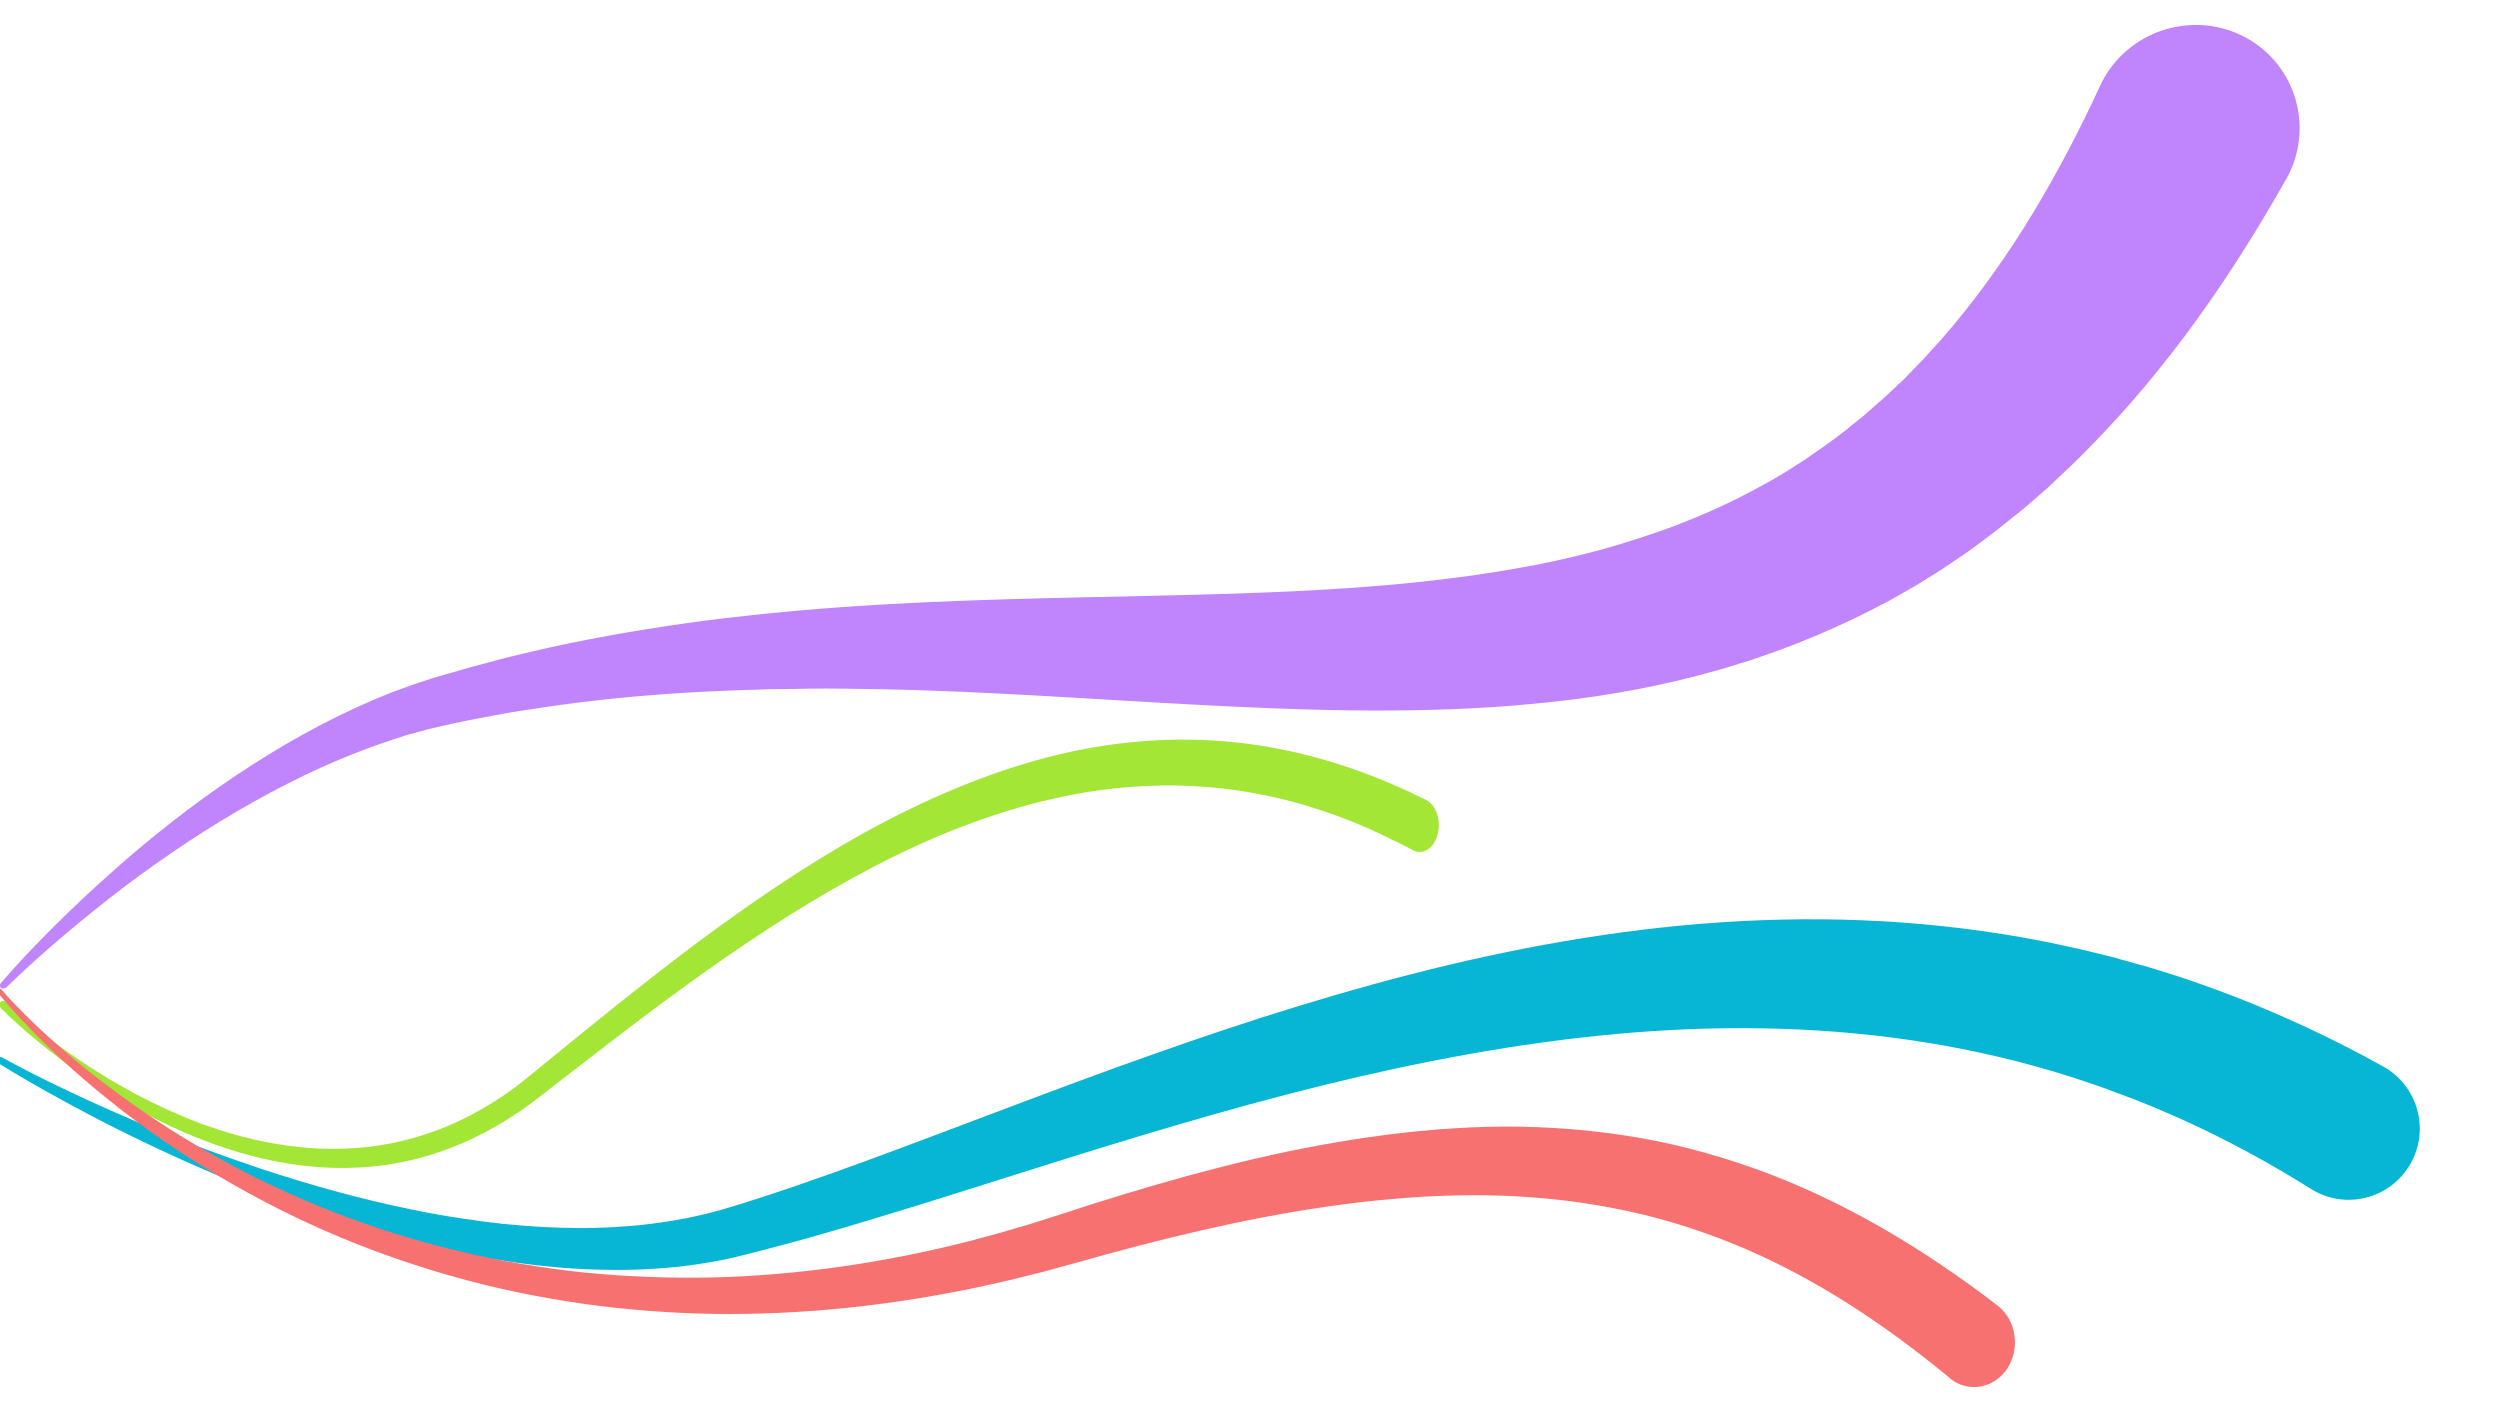
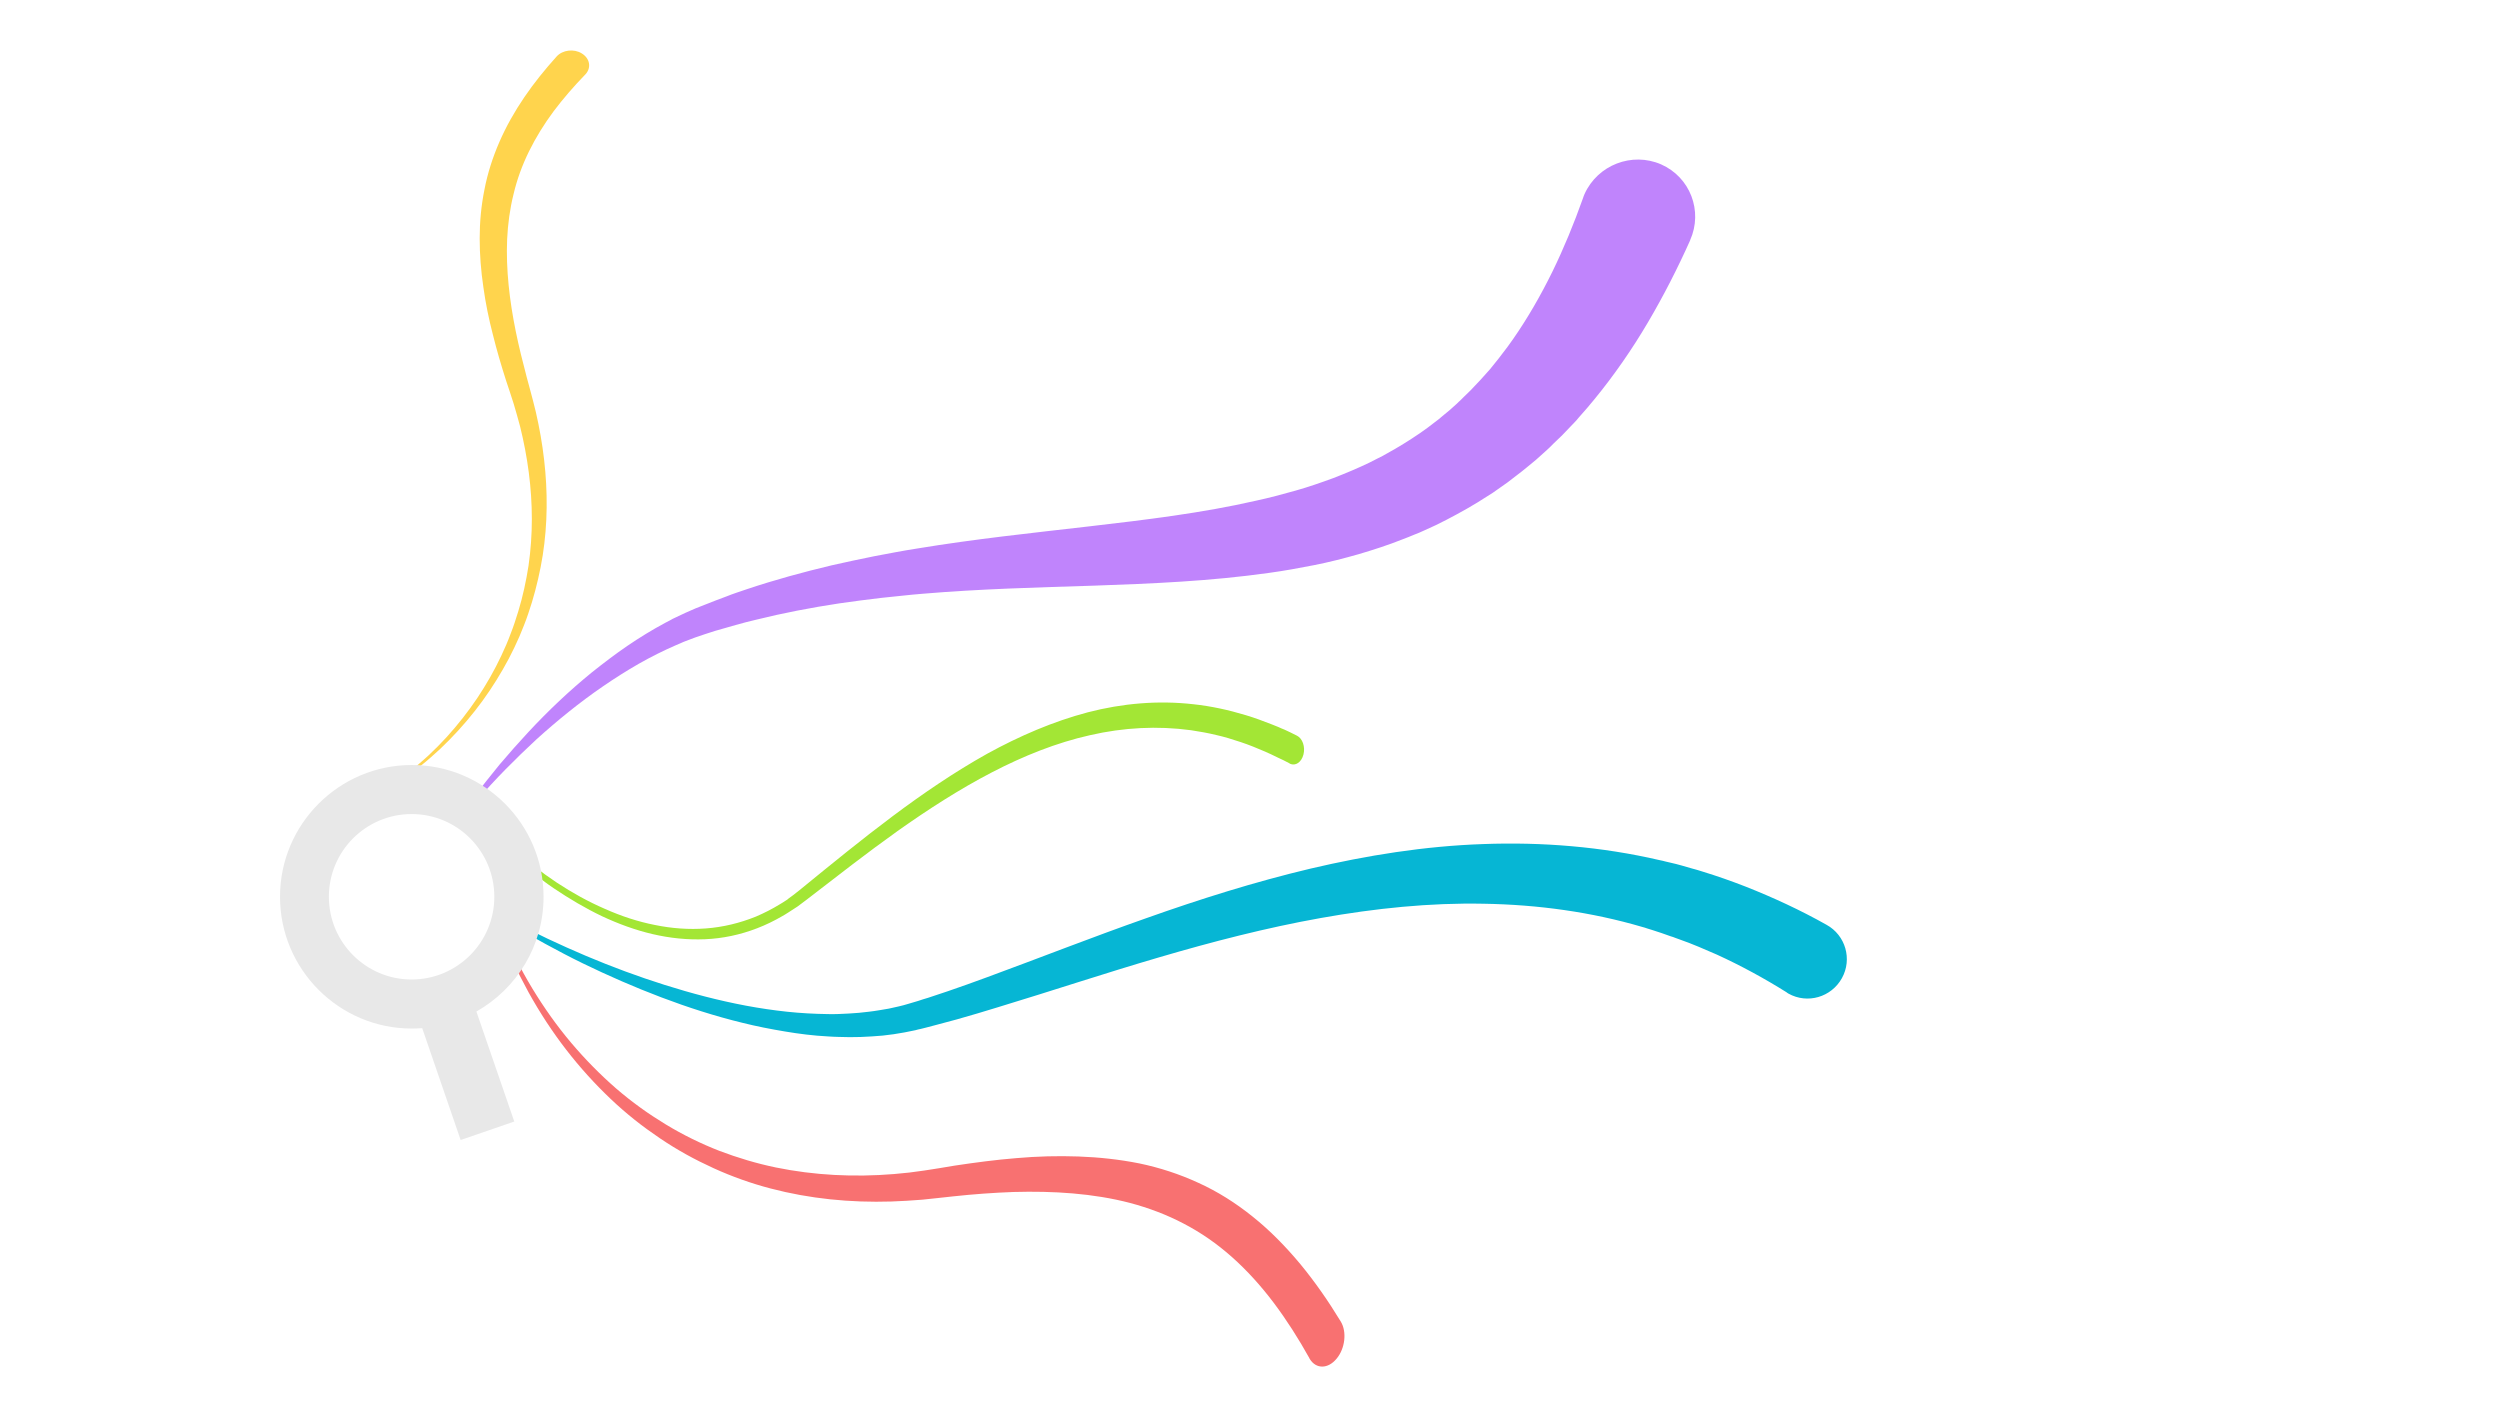
<svg xmlns="http://www.w3.org/2000/svg" version="1.1" id="Layer_1" x="0px" y="0px" viewBox="0 0 1366 768" style="enable-background:new 0 0 1366 768;" xml:space="preserve">
  <style type="text/css">
	.st0{fill:#A3E635;}
	.st1{fill:#06B6D4;}
	.st2{fill:#F87171;}
	.st3{fill:#C084FC;}
+ 	.st4{fill:#FFD44D;}
+ 	.st5{fill:#E8E8E8;}
</style>
-   <path class="st0" d="M3,547.3c3.4,3.3,7.1,6.4,10.7,9.5c3.6,3,7.4,6,11,8.9c7.4,5.7,15,11.2,22.7,16.2  c15.4,10.1,31.2,18.8,47.4,25.9c16.2,7.2,32.7,12.6,49.4,16s33.6,4.7,50.4,3.5s33.4-5.2,49.5-11.8c8-3.4,15.9-7.4,23.5-12.1  c1.9-1.1,3.8-2.4,5.7-3.6c1-0.6,1.9-1.3,2.8-1.9l2.8-2l2.8-2c0.9-0.7,1.8-1.4,2.7-2.1c1.8-1.4,3.6-2.8,5.5-4.4  c29.5-24.1,59.1-48.3,89.3-71c30.3-22.6,61.3-43.8,93.4-61.6c32.2-17.7,65.5-32.1,99.7-41c34.2-8.9,69.4-11.9,104.4-8  c8.7,0.9,17.4,2.4,26.1,4.2c8.7,1.8,17.3,4.1,25.9,6.7c8.6,2.6,17.1,5.7,25.5,9.1l6.3,2.6c2.1,0.9,4.2,1.9,6.3,2.8l3.1,1.4l3.1,1.5  l6.2,3c5.4,2.7,8.3,11,6.4,18.6c-1.9,7.6-7.8,11.6-13.3,9c-0.1,0-0.1-0.1-0.2-0.1l-0.2-0.2l-5.9-3l-3-1.5l-3-1.4  c-2-0.9-3.9-1.9-5.9-2.9l-5.9-2.7c-8-3.5-15.9-6.7-24.1-9.4c-8.1-2.7-16.2-5.2-24.4-7.1c-8.2-1.9-16.5-3.5-24.7-4.7  c-33.2-4.6-66.8-2.8-99.9,4.8c-33.1,7.5-65.7,20.4-97.4,36.9c-31.7,16.5-62.6,36.4-92.9,57.9c-30.3,21.5-60.1,44.9-90.1,68.1  c-1.9,1.4-3.8,2.9-5.7,4.3c-1,0.7-1.9,1.4-2.9,2.1l-3,2l-3,2c-1,0.7-2,1.3-3,1.9c-2,1.3-4,2.5-6,3.6c-8.1,4.7-16.3,8.7-24.8,11.9  c-16.8,6.5-34.2,10.1-51.6,10.8c-17.4,0.8-34.7-1.1-51.8-5.1c-17.1-4-33.8-10.1-50.1-17.7c-16.3-7.7-32.2-17.1-47.7-27.7  c-7.7-5.3-15.3-11-22.7-17.1c-3.7-3-7.4-6.1-11-9.3s-7.2-6.5-10.8-10.1c-0.8-0.8-1-2.4-0.4-3.5C1.1,546.8,2.1,546.6,3,547.3L3,547.3  z" />
-   <path class="st1" d="M1,577.7c12.1,6.7,24.6,12.9,37.1,18.8c12.6,6,25.2,11.6,38,17c25.6,10.8,51.6,20.5,77.9,28.8  c26.4,8.3,53.1,15.3,80.1,20.4c13.5,2.5,27,4.5,40.6,6c13.6,1.4,27.1,2.2,40.7,2.3c6.8,0.1,13.5-0.2,20.2-0.5  c6.7-0.4,13.4-0.9,20-1.8c6.6-0.8,13.2-1.9,19.7-3.1c6.5-1.4,12.9-2.8,19.2-4.7c1.6-0.5,3.1-0.9,4.8-1.4l4.9-1.5  c3.3-1,6.6-2.1,9.8-3.1c3.3-1.1,6.5-2.1,9.8-3.2l9.8-3.3c13.1-4.5,26.1-9.1,39.1-13.9c52.1-19.1,104-39.6,157-58.3  c53-18.8,106.9-35.9,162.4-49.1c55.5-13.1,112.5-22.2,170.6-24.3c58-2.2,117,2.6,174.5,16c1.8,0.4,3.6,0.8,5.4,1.3l5.4,1.3  c3.6,0.9,7.2,1.7,10.7,2.8l10.7,3l2.7,0.7l2.6,0.8l5.3,1.6c14.2,4.3,28.1,9.3,41.9,14.6c27.5,10.8,54.4,23.4,80.2,37.8  c18.8,10.4,25.6,34,15.2,52.8s-34,25.6-52.8,15.2c-0.6-0.3-1.2-0.7-1.7-1l-0.1-0.1c-22.2-13.9-45.2-26.4-69-37.3  c-11.9-5.3-24-10.5-36.3-14.9l-4.6-1.7l-2.3-0.9l-2.3-0.8l-9.3-3.2c-3.1-1.1-6.2-2-9.4-3l-4.7-1.5c-1.6-0.5-3.1-1-4.7-1.4  c-50.4-14.8-103.2-22.1-156.6-23c-53.4-1-107.4,4.5-161.1,14.1c-53.7,9.6-107,23.3-160,38.9c-53.1,15.5-105.9,33.1-159.6,49.4  c-13.4,4.1-26.9,8.1-40.4,11.9l-10.2,2.8c-3.4,0.9-6.8,1.8-10.2,2.7c-3.4,0.9-6.8,1.8-10.3,2.7l-5.1,1.3c-1.7,0.4-3.6,0.8-5.3,1.3  c-7.2,1.7-14.4,2.9-21.6,4c-7.2,1-14.5,1.8-21.7,2.2c-7.2,0.5-14.5,0.7-21.7,0.7c-7.2-0.1-14.4-0.2-21.6-0.7  c-14.3-0.8-28.5-2.5-42.6-4.8s-28-5.1-41.7-8.5c-27.5-6.7-54.4-15.4-80.7-25.3c-26.3-10-52-21.2-77.2-33.5  c-12.6-6.1-25-12.6-37.3-19.3s-24.4-13.6-36.3-21c-0.9-0.6-1.2-1.8-0.6-2.8C-1.1,577.5,0.1,577.2,1,577.7L1,577.7z" />
-   <path class="st2" d="M0.9,540.8c4,4.7,8.4,9.2,12.8,13.6c4.4,4.4,8.8,8.6,13.5,12.8c9.1,8.3,18.6,16.2,28.3,23.6  c19.4,14.9,39.7,28.4,60.8,40.2c21.1,11.9,42.8,22.2,65.1,30.9c11.1,4.4,22.3,8.3,33.7,11.9c11.3,3.6,22.8,6.7,34.3,9.5  c23,5.6,46.3,9.5,69.7,12c23.4,2.3,46.9,3.2,70.5,2.7c47-1.2,93.8-8.1,139.5-19.7l17.1-4.6l17-5l17-5.4l17.3-5.6  c23.1-7.3,46.4-14.1,69.9-20.1s47.4-11.1,71.6-14.9c24.2-3.8,48.6-6.3,73.2-7c24.6-0.6,49.5,0.8,74.2,4.5  c24.7,3.6,49.1,10,72.9,18.5s46.8,19.5,68.8,32.1c22.1,12.7,43.1,27,63.3,42.5c10.1,7.8,12.6,23,5.6,34.1  c-7.1,11.1-21,13.8-31.1,6.1c-0.2-0.2-0.4-0.3-0.5-0.5l-0.1-0.1c-18.4-15.2-37.5-29.3-57.2-41.7c-19.8-12.4-40.3-23.2-61.6-31.8  c-21.3-8.6-43.2-15.2-65.7-19.4c-22.4-4.3-45.3-6.5-68.4-6.9c-46.1-0.6-92.7,5.7-138.9,15.4c-23.1,4.9-46.1,10.6-69.1,16.9  l-17.2,4.8l-17.6,4.8l-17.7,4.4l-17.8,4c-47.6,10-96,15.2-144.4,14.5c-24.2-0.4-48.3-2.3-72.3-5.7c-24-3.5-47.8-8.4-71.1-15.1  c-11.7-3.3-23.2-7-34.7-11.1c-11.5-4.1-22.8-8.6-34-13.5c-22.3-9.8-44.1-21.2-65.1-34.1c-21-12.9-41.1-27.3-60.2-43.2  c-9.6-8-18.9-16.3-27.8-25c-4.5-4.4-8.8-8.8-13.1-13.4c-4.3-4.6-8.5-9.3-12.5-14.3c-0.5-0.6-0.5-1.6,0.1-2.1  C-0.5,540.1,0.3,540.1,0.9,540.8L0.9,540.8z" />
-   <path class="st3" d="M3.7,539.3c10.1-9.9,20.7-19.3,31.4-28.4c10.8-9.1,21.8-17.9,33-26.5c22.5-16.9,46-32.6,70.3-46.2  c12.2-6.8,24.6-13.2,37.2-18.9c12.7-5.7,25.5-10.8,38.5-15l4.9-1.6c1.6-0.5,3.2-1.1,4.9-1.5l9.8-2.7l9.9-2.3  c1.6-0.4,3.4-0.7,5.1-1.1l5.1-1.1c3.4-0.6,6.8-1.4,10.3-2l10.3-1.9c6.9-1.3,13.8-2.3,20.6-3.3c27.5-4.2,55.3-6.9,83.1-8.5  c13.9-0.8,27.8-1.3,41.8-1.7c7,0,14-0.2,21-0.3s13.9-0.1,21,0c55.9,0.4,112,4.2,168.8,7.5c56.8,3.2,114.5,6.2,173.8,3.2  c14.8-0.7,29.7-2,44.7-3.6c15-1.6,30-3.9,45-6.7c15-2.9,30.1-6.4,45-10.7c3.7-1,7.4-2.2,11.2-3.4l5.6-1.7l5.5-1.9  c3.7-1.3,7.4-2.5,11.1-3.9l11-4.2c14.6-5.9,29.1-12.4,43.1-19.8l5.2-2.7l5.2-2.9l10.3-5.9l10.1-6.3c1.7-1.1,3.3-2.1,5-3.2l5-3.4  c3.3-2.2,6.6-4.4,9.8-6.7l9.5-7.1c1.5-1.2,3.2-2.4,4.7-3.6l4.6-3.7l9.3-7.4l8.9-7.7l4.5-3.9c1.5-1.3,2.9-2.7,4.3-4.1l8.6-8.1  c1.5-1.3,2.8-2.8,4.2-4.1l4.2-4.2c22.1-22.3,42-46.2,60-71.1c18-24.9,34.2-50.8,49-77l0.1-0.1c15.4-27.5,5.7-62-21.8-77.2  c-27.5-15.1-62.4-5.2-77.9,22.2c-0.7,1.3-1.5,2.8-2.1,4.2c-11.1,24-23.2,47.2-36.7,69.5c-13.4,22.1-28.3,43.2-44.6,62.6l-3.1,3.6  c-1,1.2-2,2.4-3.1,3.6l-6.4,7c-1,1.1-2.1,2.3-3.2,3.5l-3.3,3.4l-6.6,6.8l-6.9,6.5l-3.4,3.2c-1.2,1.1-2.3,2.1-3.6,3.1l-7.1,6.3  c-2.4,2-4.8,4-7.3,5.9l-3.6,3c-1.2,1-2.5,1.8-3.8,2.9l-7.6,5.6l-7.7,5.3l-3.8,2.7l-4,2.5c-10.5,6.9-21.6,12.9-32.9,18.6l-8.6,4.1  c-2.9,1.4-5.9,2.6-8.8,3.9l-4.4,1.9l-4.5,1.8c-3,1.2-5.9,2.4-8.9,3.5c-12.1,4.5-24.5,8.4-37,12c-12.7,3.4-25.5,6.5-38.6,9  c-13.1,2.4-26.3,4.7-39.9,6.4c-53.8,7.2-109.7,8.9-166.2,10.2c-56.6,1.3-113.9,2.1-171.4,6.2c-7.2,0.5-14.4,1.1-21.5,1.7  c-7.2,0.6-14.4,1.4-21.5,2c-14.4,1.6-28.7,3.1-43,5.2c-28.6,4.1-57.2,9.1-85.4,15.8c-7,1.7-14.1,3.3-21.1,5.3l-10.5,2.8  c-3.5,1-7,2-10.5,3l-5.2,1.5c-1.7,0.5-3.5,1-5.2,1.5l-10.6,3.5l-10.4,3.8c-1.7,0.6-3.5,1.3-5.1,2l-5.1,2.1  c-13.5,5.7-26.7,12.2-39.4,19.2c-12.7,7-25,14.7-37.1,22.7c-24,16.1-46.6,33.9-67.9,52.9c-10.7,9.5-21.1,19.3-31.2,29.3  c-10.1,10.1-19.9,20.3-29.3,31.2c-0.7,0.9-0.6,2.1,0.3,2.8C1.8,540.2,3,540.1,3.7,539.3L3.7,539.3z" />
+   <path class="st0" d="M279.8,463.1c1.9,1.8,3.9,3.5,5.9,5.3c2,1.7,4.1,3.3,6.1,4.9c4.1,3.2,8.3,6.2,12.5,9  c8.5,5.6,17.2,10.4,26.2,14.3c9,4,18.1,7,27.3,8.8c9.2,1.9,18.6,2.6,27.9,1.9c9.3-0.7,18.5-2.9,27.4-6.5c4.4-1.9,8.8-4.1,13-6.7  c1.1-0.6,2.1-1.3,3.2-2c0.6-0.3,1.1-0.7,1.5-1.1l1.5-1.1l1.5-1.1c0.5-0.4,1-0.8,1.5-1.2c1-0.8,2-1.5,3-2.4  c16.3-13.3,32.7-26.7,49.4-39.2c16.7-12.5,33.9-24.2,51.6-34.1c17.8-9.8,36.2-17.7,55.1-22.7c18.9-4.9,38.4-6.6,57.7-4.4  c4.8,0.5,9.6,1.3,14.4,2.3c4.8,1,9.6,2.3,14.3,3.7s9.5,3.2,14.1,5l3.5,1.4c1.2,0.5,2.3,1.1,3.5,1.5l1.7,0.8l1.7,0.8l3.4,1.7  c3,1.5,4.6,6.1,3.5,10.3c-1.1,4.2-4.3,6.4-7.4,5c-0.1,0-0.1-0.1-0.1-0.1l-0.1-0.1l-3.3-1.7l-1.7-0.8l-1.7-0.8  c-1.1-0.5-2.2-1.1-3.3-1.6l-3.3-1.5c-4.4-1.9-8.8-3.7-13.3-5.2c-4.5-1.5-9-2.9-13.5-3.9c-4.5-1.1-9.1-1.9-13.7-2.6  c-18.4-2.5-36.9-1.5-55.2,2.7c-18.3,4.1-36.3,11.3-53.8,20.4c-17.5,9.1-34.6,20.1-51.4,32c-16.7,11.9-33.2,24.8-49.8,37.6  c-1.1,0.8-2.1,1.6-3.2,2.4c-0.6,0.4-1.1,0.8-1.6,1.2l-1.7,1.1l-1.7,1.1c-0.6,0.4-1.1,0.7-1.7,1.1c-1.1,0.7-2.2,1.4-3.3,2  c-4.5,2.6-9,4.8-13.7,6.6c-9.3,3.6-18.9,5.6-28.5,6c-9.6,0.4-19.2-0.6-28.6-2.8c-9.5-2.2-18.7-5.6-27.7-9.8  c-9-4.3-17.8-9.5-26.4-15.3c-4.3-2.9-8.5-6.1-12.5-9.5c-2-1.7-4.1-3.4-6.1-5.1c-2-1.8-4-3.6-6-5.6c-0.4-0.4-0.6-1.3-0.2-1.9  C278.7,462.9,279.3,462.8,279.8,463.1L279.8,463.1z" />
+   <path class="st1" d="M278.7,502.5c6.7,3.7,13.6,7.1,20.5,10.4c7,3.3,13.9,6.4,21,9.4c14.2,6,28.5,11.3,43.1,15.9  c14.6,4.6,29.4,8.5,44.3,11.3c7.5,1.4,14.9,2.5,22.4,3.3c7.5,0.8,15,1.2,22.5,1.3c3.8,0.1,7.5-0.1,11.2-0.3c3.7-0.2,7.4-0.5,11.1-1  c3.6-0.4,7.3-1.1,10.9-1.7c3.6-0.8,7.1-1.5,10.6-2.6c0.9-0.3,1.7-0.5,2.7-0.8l2.7-0.8c1.8-0.6,3.6-1.2,5.4-1.7  c1.8-0.6,3.6-1.2,5.4-1.8l5.4-1.8c7.2-2.5,14.4-5,21.6-7.7c28.8-10.6,57.5-21.9,86.8-32.2c29.3-10.4,59.1-19.8,89.8-27.1  c30.7-7.2,62.2-12.3,94.3-13.4c32.1-1.2,64.7,1.4,96.5,8.8c1,0.2,2,0.4,3,0.7l3,0.7c2,0.5,4,0.9,5.9,1.5l5.9,1.7l1.5,0.4l1.4,0.4  l2.9,0.9c7.8,2.4,15.5,5.1,23.2,8.1c15.2,6,30.1,12.9,44.3,20.9c10.4,5.7,14.2,18.8,8.4,29.2s-18.8,14.2-29.2,8.4  c-0.3-0.2-0.7-0.4-0.9-0.6l-0.1-0.1c-12.3-7.7-25-14.6-38.1-20.6c-6.6-2.9-13.3-5.8-20.1-8.2l-2.5-0.9l-1.3-0.5l-1.3-0.4l-5.1-1.8  c-1.7-0.6-3.4-1.1-5.2-1.7l-2.6-0.8c-0.9-0.3-1.7-0.6-2.6-0.8c-27.9-8.2-57-12.2-86.6-12.7c-29.5-0.6-59.4,2.5-89.1,7.8  c-29.7,5.3-59.1,12.9-88.4,21.5c-29.4,8.6-58.5,18.3-88.2,27.3c-7.4,2.3-14.9,4.5-22.3,6.6l-5.6,1.5c-1.9,0.5-3.8,1-5.6,1.5  c-1.9,0.5-3.8,1-5.7,1.5l-2.8,0.7c-0.9,0.2-2,0.4-2.9,0.7c-4,0.9-8,1.6-11.9,2.2c-4,0.6-8,1-12,1.2c-4,0.3-8,0.4-12,0.4  c-4-0.1-8-0.1-11.9-0.4c-7.9-0.4-15.8-1.4-23.5-2.7c-7.8-1.3-15.5-2.8-23.1-4.7c-15.2-3.7-30.1-8.5-44.6-14  c-14.5-5.5-28.7-11.7-42.7-18.5c-7-3.4-13.8-7-20.6-10.7c-6.8-3.7-13.5-7.5-20.1-11.6c-0.5-0.3-0.7-1-0.3-1.5  C277.5,502.3,278.2,502.2,278.7,502.5L278.7,502.5z" />
+   <path class="st2" d="M273.6,505.2c1.1,3.1,2.4,6.2,3.8,9.2s2.7,5.9,4.2,8.9c2.9,5.8,6,11.4,9.2,16.7c6.5,10.7,13.6,20.7,21.3,29.8  c7.7,9.1,15.9,17.4,24.5,24.9c4.3,3.7,8.7,7.2,13.3,10.5c4.5,3.3,9.2,6.3,13.9,9.2c9.4,5.7,19.2,10.5,29.2,14.4  c10,3.8,20.3,6.9,30.9,9.1c21,4.3,42.7,5.4,64.6,3.6l8.2-0.8l8.2-1.1l8.3-1.3l8.4-1.4c11.3-1.7,22.5-3.2,33.8-4.1  c11.3-1,22.6-1.3,33.8-0.9s22.4,1.6,33.4,3.8c11,2.3,21.8,5.8,32.2,10.6c10.4,4.7,20.4,11,29.7,18.5c9.4,7.5,18,16.3,26,25.9  c8,9.7,15.3,20.2,22.1,31.4c3.4,5.6,2.4,14.7-2.3,20.3c-4.7,5.7-11.2,5.7-14.6,0.2c-0.1-0.1-0.1-0.2-0.2-0.3l0-0.1  c-6-10.8-12.5-21-19.5-30.3c-7-9.3-14.6-17.7-22.8-25c-8.2-7.3-17-13.4-26.4-18.3c-9.3-4.9-19.2-8.6-29.3-11.3  c-20.3-5.3-41.9-6.6-63.7-6c-10.9,0.4-21.9,1.2-33,2.4l-8.3,0.9l-8.5,0.9l-8.5,0.6l-8.4,0.4c-22.5,0.7-44.7-1.5-66-7.1  c-10.7-2.8-21.1-6.5-31.2-11.1c-10.1-4.6-20-10-29.4-16.4c-4.7-3.2-9.3-6.5-13.8-10.1c-4.5-3.6-8.9-7.4-13.2-11.5  c-8.5-8.1-16.6-17-24.1-26.7c-7.5-9.7-14.4-20.2-20.6-31.4c-3.1-5.7-6.1-11.5-8.8-17.4c-1.4-3-2.7-6-3.9-9.2  c-1.3-3.1-2.5-6.3-3.5-9.6c-0.1-0.4,0-1,0.3-1.2C273,504.7,273.4,504.8,273.6,505.2L273.6,505.2z" />
+   <path class="st3" d="M260.5,437.5c5.1-6,10.4-11.7,15.8-17.2c5.5-5.6,11.1-11,16.8-16.3c11.5-10.4,23.7-20.3,36.4-29  c6.4-4.4,12.9-8.5,19.5-12.3c6.7-3.8,13.5-7.2,20.4-10.2l2.6-1.1c0.9-0.4,1.7-0.8,2.6-1.1l5.3-2l5.3-1.8c0.9-0.3,1.8-0.6,2.8-0.9  l2.8-0.9c1.8-0.5,3.7-1.1,5.6-1.6l5.6-1.6c3.7-1.1,7.5-2,11.2-2.9c14.9-3.7,30.1-6.6,45.3-8.9c7.6-1.1,15.2-2.1,22.9-3  c3.9-0.4,7.7-0.8,11.5-1.2c3.8-0.4,7.6-0.8,11.6-1.1c30.8-2.6,61.9-3.4,93.3-4.4c31.4-1.1,63.3-2.4,95.8-7  c8.1-1.1,16.2-2.6,24.4-4.2s16.3-3.7,24.4-6c8.1-2.4,16.2-5,24.2-8.2c2-0.7,4-1.6,6-2.4l3-1.2l2.9-1.3c2-0.9,3.9-1.8,5.9-2.7  l5.8-2.9c7.7-4,15.4-8.3,22.7-13.1l2.7-1.7l2.7-1.9l5.4-3.8l5.2-4c0.9-0.7,1.7-1.3,2.6-2l2.6-2.1c1.7-1.4,3.4-2.8,5.1-4.2l4.9-4.4  c0.8-0.7,1.6-1.5,2.4-2.2l2.3-2.3l4.7-4.5l4.5-4.7l2.3-2.4c0.8-0.8,1.5-1.6,2.2-2.5l4.3-4.9c0.8-0.8,1.4-1.7,2.1-2.5l2.1-2.5  c11-13.4,20.8-27.6,29.4-42.2s16.3-29.7,23.1-44.9l0-0.1c7.1-15.9,0-34.4-15.9-41.4c-15.9-6.9-34.6,0.3-41.8,16.2  c-0.3,0.8-0.7,1.6-0.9,2.4c-4.9,13.8-10.4,27.2-16.7,40.1c-6.3,12.8-13.4,25.2-21.4,36.7l-1.5,2.1c-0.5,0.7-1,1.4-1.5,2.1l-3.2,4.2  c-0.5,0.7-1,1.4-1.6,2.1l-1.6,2l-3.3,4.1l-3.5,3.9l-1.7,1.9c-0.6,0.7-1.2,1.3-1.8,1.9l-3.6,3.8c-1.2,1.2-2.4,2.4-3.7,3.6l-1.8,1.8  c-0.6,0.6-1.3,1.1-1.9,1.8l-3.9,3.5l-4,3.3l-2,1.7l-2.1,1.6c-5.4,4.3-11.2,8.2-17.2,11.9l-4.5,2.7c-1.5,0.9-3.1,1.7-4.6,2.6  l-2.3,1.3l-2.4,1.2c-1.6,0.8-3.1,1.6-4.7,2.4c-6.4,3.1-13.1,5.9-19.8,8.5c-6.8,2.5-13.7,4.9-20.8,6.9c-7.1,2-14.2,3.9-21.6,5.5  c-29.3,6.7-59.9,10.4-91,14c-31.1,3.6-62.6,6.9-94,12.1c-3.9,0.6-7.9,1.3-11.7,2c-3.9,0.7-7.9,1.5-11.7,2.2  c-7.8,1.6-15.6,3.2-23.4,5c-15.5,3.7-31,7.9-46.2,13c-3.8,1.3-7.6,2.5-11.3,4l-5.6,2.1c-1.9,0.7-3.8,1.5-5.6,2.2l-2.8,1.1  c-0.9,0.4-1.9,0.7-2.8,1.1l-5.7,2.5l-5.5,2.6c-0.9,0.4-1.9,0.9-2.7,1.4l-2.7,1.4c-7.1,3.8-14.1,8.1-20.7,12.6s-13,9.4-19.3,14.4  c-12.4,10.1-23.9,21-34.7,32.6c-5.4,5.8-10.6,11.7-15.7,17.7c-5,6.1-9.9,12.2-14.6,18.7c-0.3,0.5-0.2,1.2,0.3,1.5  C259.5,438.1,260.2,437.9,260.5,437.5L260.5,437.5z" />
+   <path class="st4" d="M223.3,421.9c1.9-1.4,3.8-2.9,5.6-4.5c1.8-1.5,3.5-3.1,5.3-4.7c3.4-3.2,6.7-6.5,9.8-9.9  c6.2-6.8,11.8-14,16.8-21.4c5-7.5,9.4-15.2,13.1-23.1c1.9-4,3.6-7.9,5.1-12c1.6-4,2.9-8.1,4.2-12.3c2.5-8.2,4.3-16.6,5.6-25  c1.2-8.4,1.8-16.9,1.8-25.4c0-17-2.3-33.9-6.4-50.5l-1.7-6.2l-1.8-6.2l-2-6.2l-2.1-6.3c-2.7-8.4-5.2-16.9-7.3-25.4  c-2.2-8.5-4-17.2-5.2-26c-1.3-8.8-2-17.6-2-26.5c0-8.9,0.8-17.8,2.6-26.7c1.7-8.9,4.5-17.6,8.2-26.1s8.3-16.6,13.6-24.4  c5.3-7.8,11.3-15.2,17.7-22.3c3.2-3.5,9.4-4.3,13.7-1.6c4.4,2.7,5.3,7.7,2.1,11.3c-0.1,0.1-0.1,0.1-0.2,0.2l0,0  c-6.3,6.5-12.1,13.2-17.3,20.1c-5.2,7-9.7,14.3-13.4,21.8s-6.6,15.4-8.5,23.5c-2,8-3.1,16.3-3.5,24.6c-0.7,16.6,1.3,33.5,4.7,50.3  c1.7,8.4,3.8,16.7,6,25.1l1.7,6.3l1.7,6.4l1.6,6.4l1.4,6.5c3.5,17.3,5.1,34.8,4.3,52.2c-0.4,8.7-1.4,17.4-3.1,26  c-1.7,8.6-3.9,17.1-6.8,25.5c-1.4,4.2-3.1,8.3-4.8,12.4c-1.8,4.1-3.7,8.1-5.8,12.1c-4.2,7.9-9,15.7-14.4,23.1  c-5.4,7.4-11.4,14.5-18,21.2c-3.3,3.4-6.7,6.6-10.3,9.7c-1.8,1.6-3.6,3.1-5.5,4.6c-1.9,1.5-3.8,3-5.9,4.3c-0.2,0.2-0.6,0.2-0.8-0.1  C223,422.4,223,422.1,223.3,421.9L223.3,421.9z" />
+   <path class="st5" d="M297,490c0-39.7-32.3-72-72-72c-39.7,0-72,32.3-72,72c0,39.7,32.3,72,72,72c1.9,0,3.8-0.1,5.7-0.2l21,61.1  l29.3-10.1l-20.7-60.1C282.2,540.3,297,516.9,297,490z M179.7,490c0-25,20.3-45.2,45.2-45.2c25,0,45.2,20.3,45.2,45.2  c0,25-20.3,45.2-45.2,45.2C200,535.2,179.7,515,179.7,490z" />
</svg>
